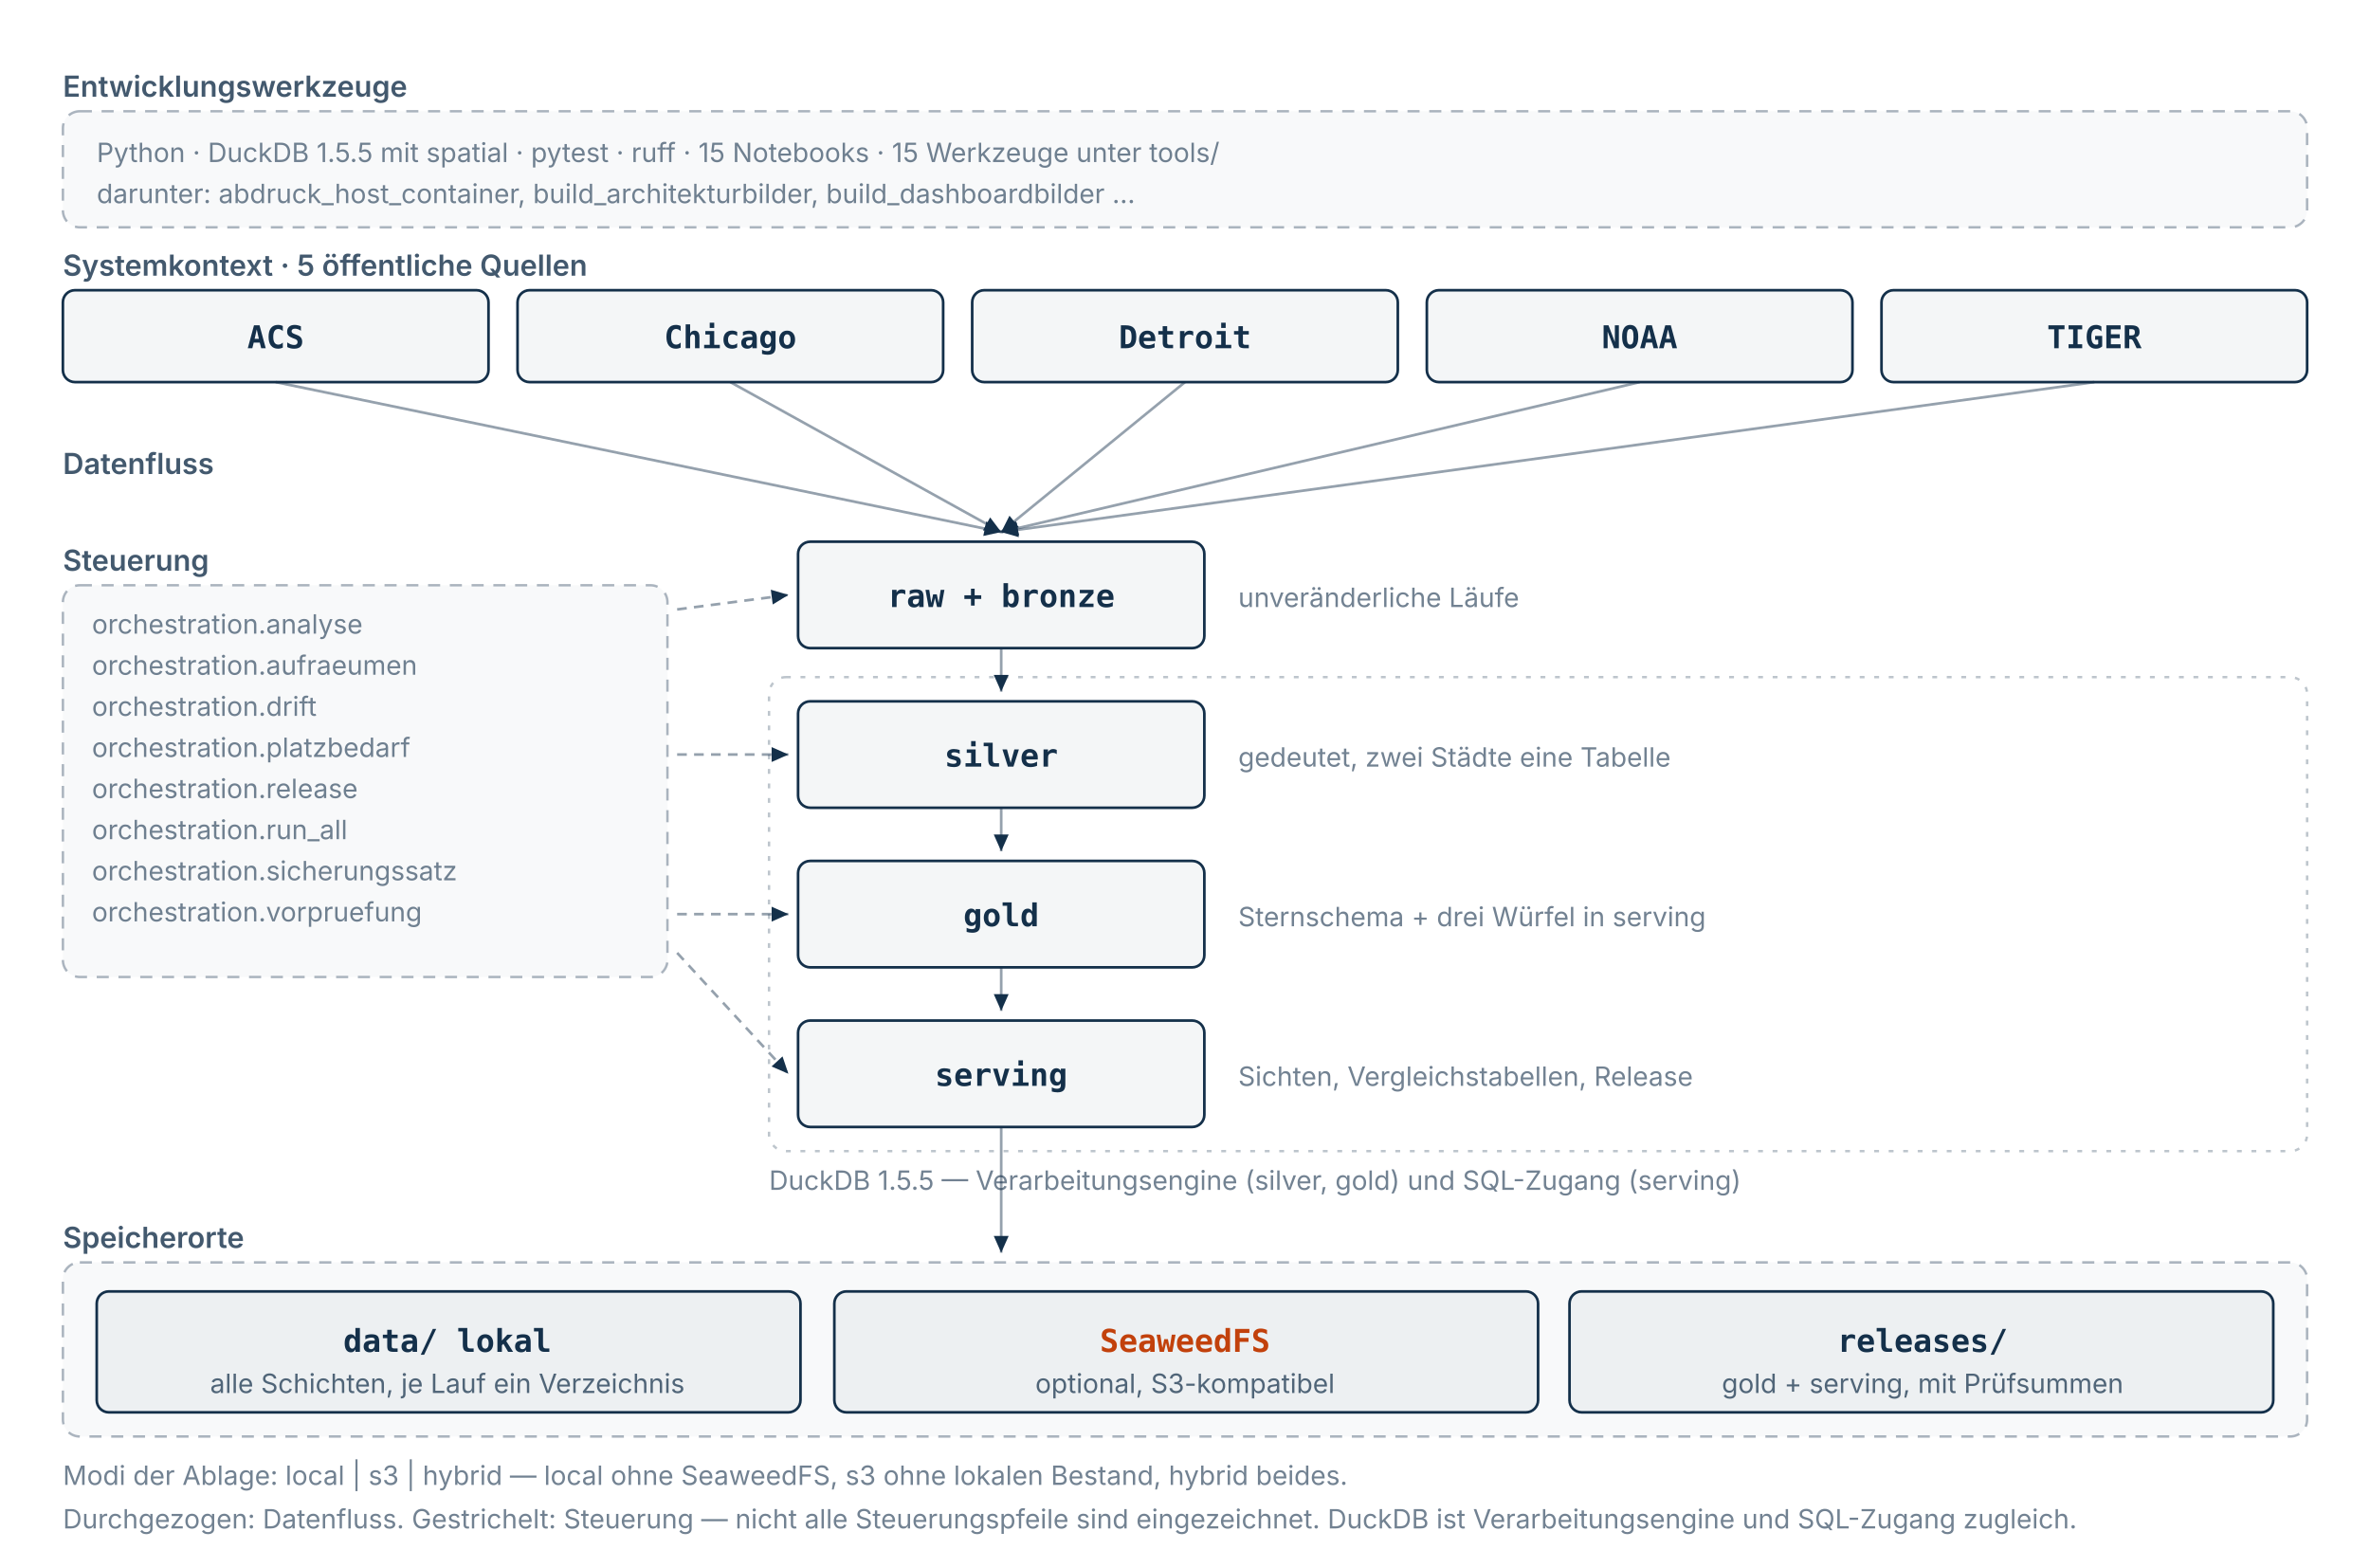
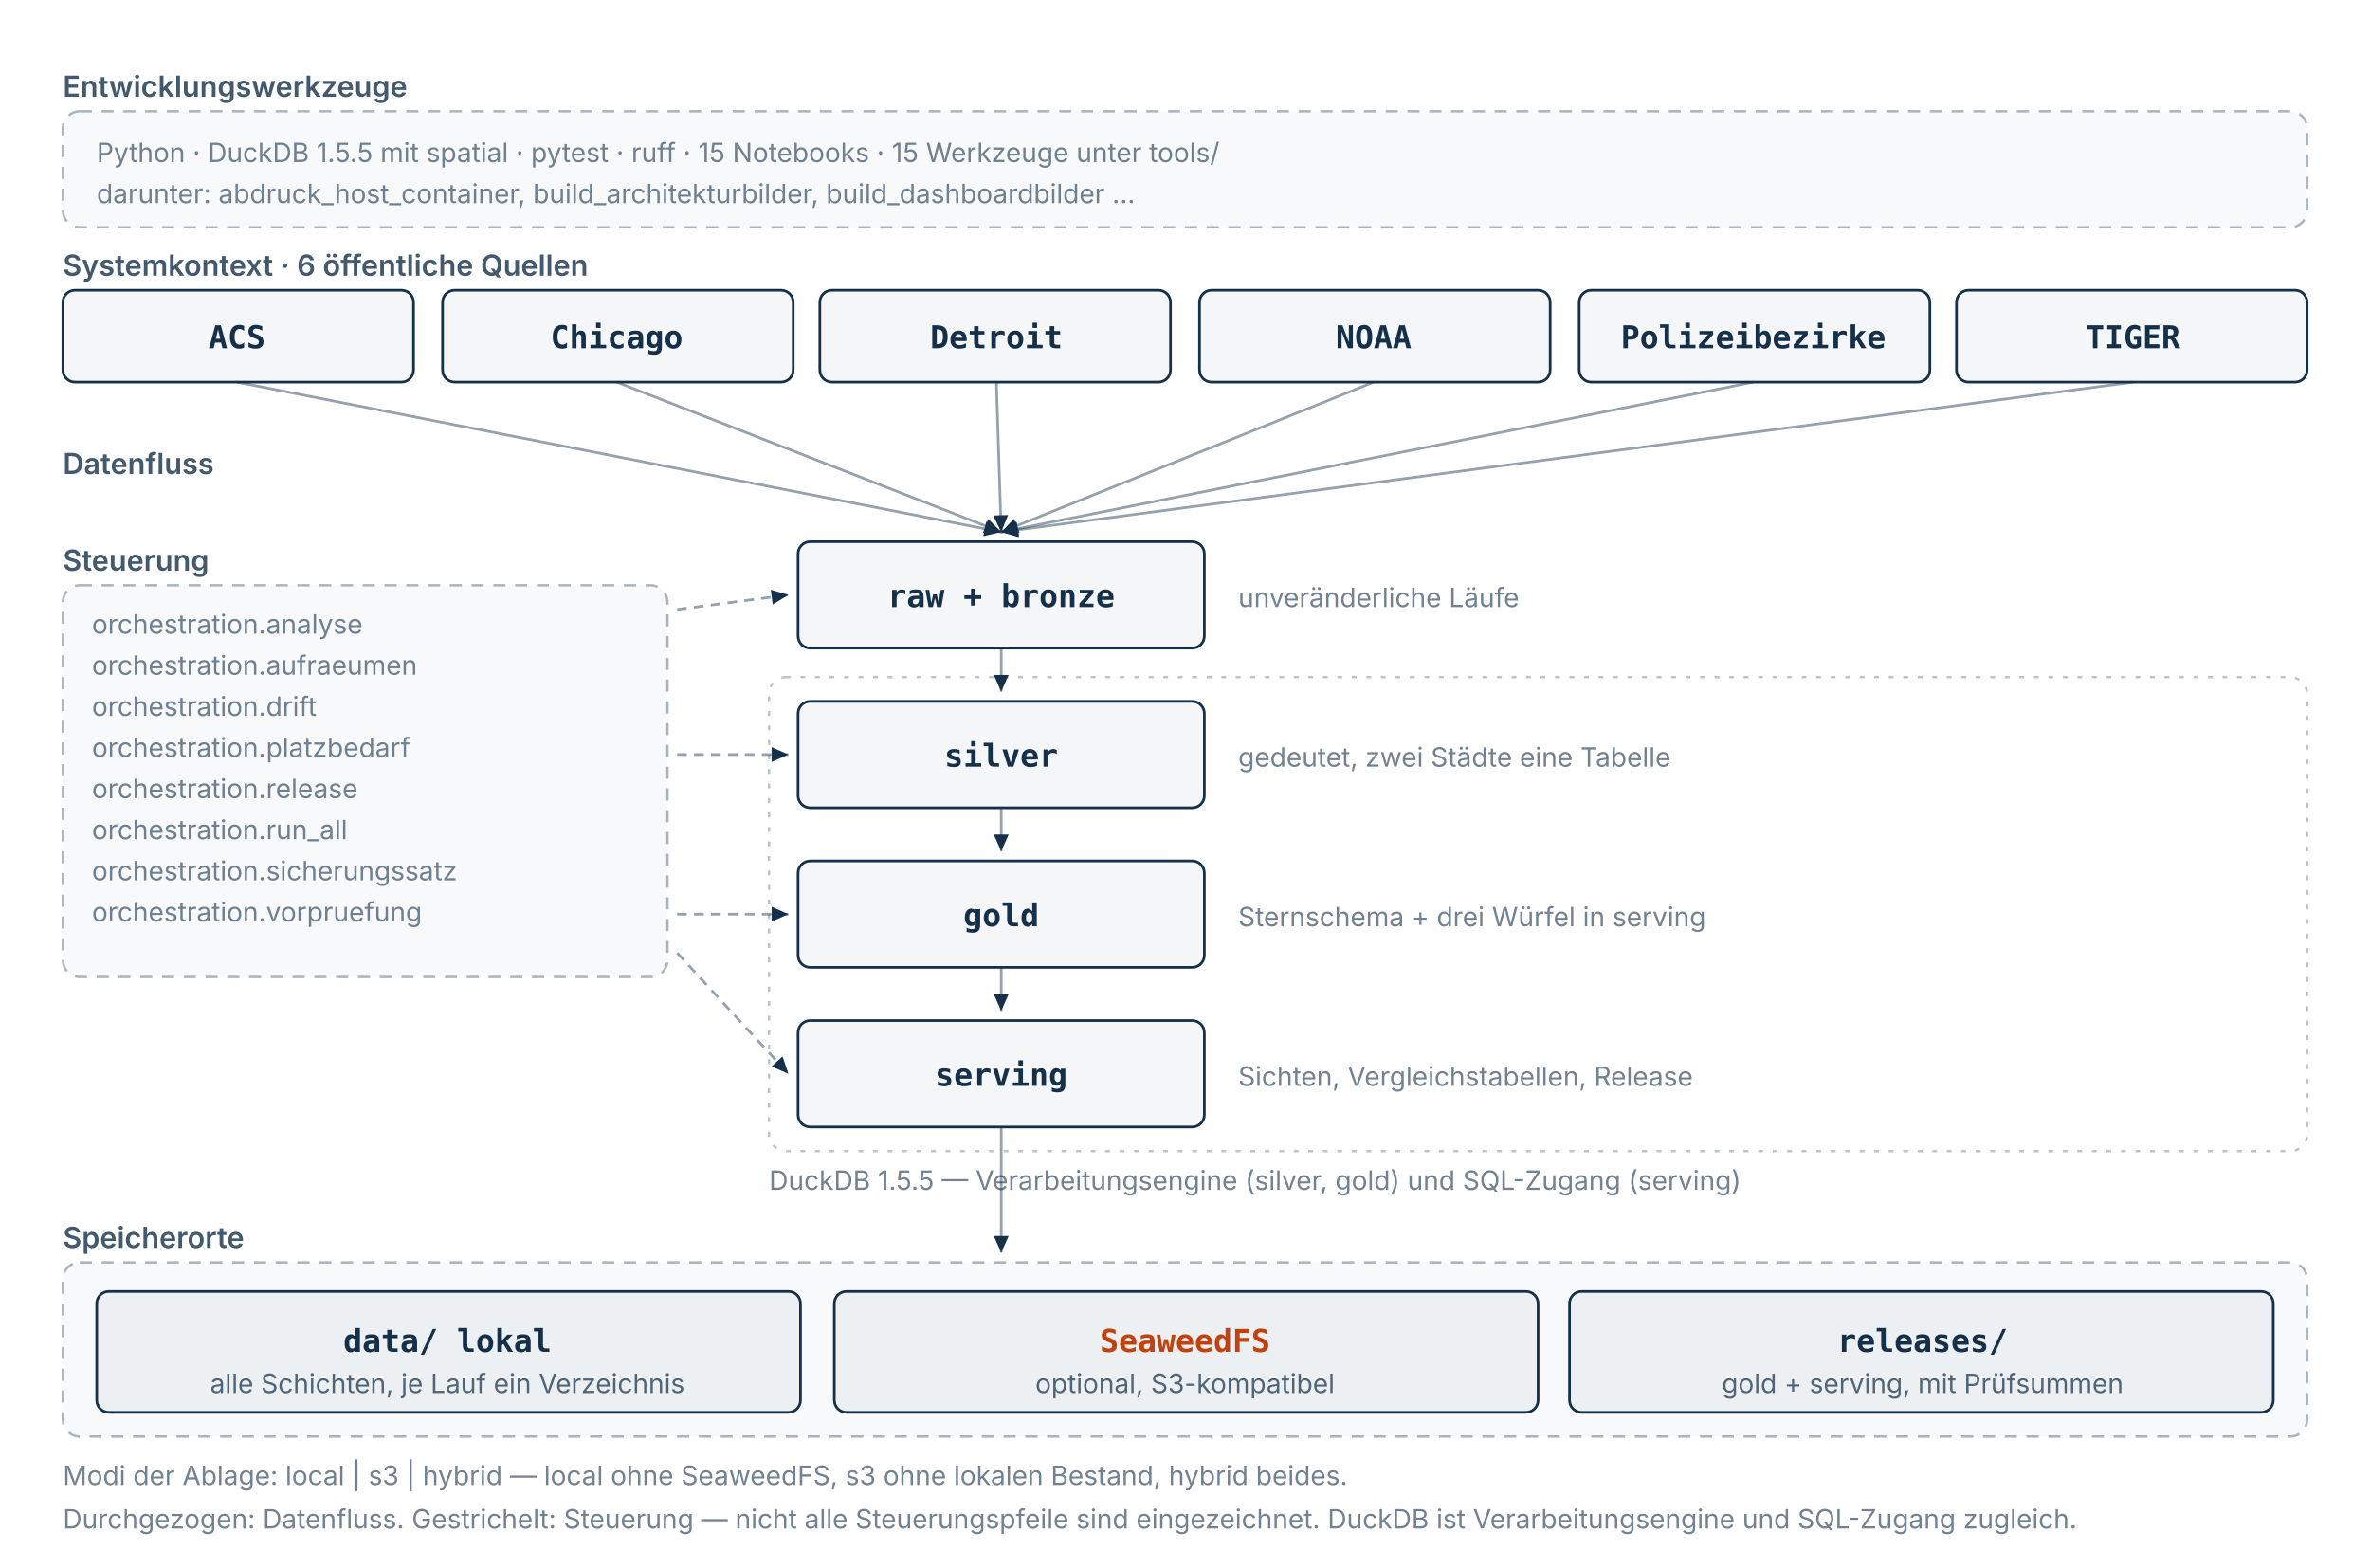
- <svg xmlns="http://www.w3.org/2000/svg" viewBox="0 0 980 648" role="img" width="100%" height="auto" aria-label="Komponenten und Beziehungen der Plattform: 5 öffentliche Quellen speisen 4 Schichten, gesteuert von 8 Modulen unter orchestration; abgelegt lokal unter data/, optional auf SeaweedFS, veröffentlicht als Release. Entwickelt mit Python, DuckDB 1.5.5, pytest und ruff.">
+ <svg xmlns="http://www.w3.org/2000/svg" viewBox="0 0 980 648" role="img" width="100%" height="auto" aria-label="Komponenten und Beziehungen der Plattform: 6 öffentliche Quellen speisen 4 Schichten, gesteuert von 8 Modulen unter orchestration; abgelegt lokal unter data/, optional auf SeaweedFS, veröffentlicht als Release. Entwickelt mit Python, DuckDB 1.5.5, pytest und ruff.">
  <style>
  svg { color: #14304a; }
  .signal { fill: #c2410c; }
  .signal-strich { stroke: #c2410c; }
  @media (prefers-color-scheme: dark) {
    svg { color: #dde5ee; }
    .signal { fill: #dda05c; }
    .signal-strich { stroke: #dda05c; }
  }
</style>
  <defs>
    <marker id="pfeil" viewBox="0 0 10 10" refX="9" refY="5" markerWidth="7" markerHeight="7" orient="auto-start-reverse">
      <path d="M 0 1 L 9 5 L 0 9 z" fill="currentColor" />
    </marker>
  </defs>
  <rect x="26" y="46" width="928" height="48" rx="7" fill="currentColor" fill-opacity="0.028" stroke="currentColor" stroke-opacity="0.35" stroke-width="1" stroke-dasharray="5 4" />
  <text x="26" y="40" font-family="ui-sans-serif,system-ui,-apple-system,sans-serif" font-size="12" font-weight="600" fill="currentColor" fill-opacity="0.8">Entwicklungswerkzeuge</text>
  <text x="40" y="67" font-family="ui-sans-serif,system-ui,-apple-system,sans-serif" font-size="11" font-weight="400" fill="currentColor" fill-opacity="0.6">Python · DuckDB 1.5.5 mit spatial · pytest · ruff · 15 Notebooks · 15 Werkzeuge unter tools/</text>
  <text x="40" y="84" font-family="ui-sans-serif,system-ui,-apple-system,sans-serif" font-size="11" font-weight="400" fill="currentColor" fill-opacity="0.6">darunter: abdruck_host_container, build_architekturbilder, build_dashboardbilder …</text>
-   <text x="26" y="114" font-family="ui-sans-serif,system-ui,-apple-system,sans-serif" font-size="12" font-weight="600" fill="currentColor" fill-opacity="0.8">Systemkontext · 5 öffentliche Quellen</text>
+   <text x="26" y="114" font-family="ui-sans-serif,system-ui,-apple-system,sans-serif" font-size="12" font-weight="600" fill="currentColor" fill-opacity="0.8">Systemkontext · 6 öffentliche Quellen</text>
  <g>
-     <rect x="26" y="120" width="176" height="38" rx="5" fill="currentColor" fill-opacity="0.045" stroke="currentColor" stroke-width="1.1" />
-     <text x="114" y="144" text-anchor="middle" font-family="ui-monospace,SFMono-Regular,Menlo,monospace" font-size="13" font-weight="600" fill="currentColor">ACS</text>
+     <rect x="26" y="120" width="145" height="38" rx="5" fill="currentColor" fill-opacity="0.045" stroke="currentColor" stroke-width="1.1" />
+     <text x="98" y="144" text-anchor="middle" font-family="ui-monospace,SFMono-Regular,Menlo,monospace" font-size="13" font-weight="600" fill="currentColor">ACS</text>
  </g>
-   <line x1="114" y1="158" x2="414" y2="220" stroke="currentColor" stroke-opacity="0.45" stroke-width="1.1" marker-end="url(#pfeil)" />
+   <line x1="98" y1="158" x2="414" y2="220" stroke="currentColor" stroke-opacity="0.45" stroke-width="1.1" marker-end="url(#pfeil)" />
  <g>
-     <rect x="214" y="120" width="176" height="38" rx="5" fill="currentColor" fill-opacity="0.045" stroke="currentColor" stroke-width="1.1" />
-     <text x="302" y="144" text-anchor="middle" font-family="ui-monospace,SFMono-Regular,Menlo,monospace" font-size="13" font-weight="600" fill="currentColor">Chicago</text>
+     <rect x="183" y="120" width="145" height="38" rx="5" fill="currentColor" fill-opacity="0.045" stroke="currentColor" stroke-width="1.1" />
+     <text x="255" y="144" text-anchor="middle" font-family="ui-monospace,SFMono-Regular,Menlo,monospace" font-size="13" font-weight="600" fill="currentColor">Chicago</text>
  </g>
-   <line x1="302" y1="158" x2="414" y2="220" stroke="currentColor" stroke-opacity="0.45" stroke-width="1.1" marker-end="url(#pfeil)" />
+   <line x1="255" y1="158" x2="414" y2="220" stroke="currentColor" stroke-opacity="0.45" stroke-width="1.1" marker-end="url(#pfeil)" />
  <g>
-     <rect x="402" y="120" width="176" height="38" rx="5" fill="currentColor" fill-opacity="0.045" stroke="currentColor" stroke-width="1.1" />
-     <text x="490" y="144" text-anchor="middle" font-family="ui-monospace,SFMono-Regular,Menlo,monospace" font-size="13" font-weight="600" fill="currentColor">Detroit</text>
+     <rect x="339" y="120" width="145" height="38" rx="5" fill="currentColor" fill-opacity="0.045" stroke="currentColor" stroke-width="1.1" />
+     <text x="412" y="144" text-anchor="middle" font-family="ui-monospace,SFMono-Regular,Menlo,monospace" font-size="13" font-weight="600" fill="currentColor">Detroit</text>
  </g>
-   <line x1="490" y1="158" x2="414" y2="220" stroke="currentColor" stroke-opacity="0.45" stroke-width="1.1" marker-end="url(#pfeil)" />
+   <line x1="412" y1="158" x2="414" y2="220" stroke="currentColor" stroke-opacity="0.45" stroke-width="1.1" marker-end="url(#pfeil)" />
  <g>
-     <rect x="590" y="120" width="176" height="38" rx="5" fill="currentColor" fill-opacity="0.045" stroke="currentColor" stroke-width="1.1" />
-     <text x="678" y="144" text-anchor="middle" font-family="ui-monospace,SFMono-Regular,Menlo,monospace" font-size="13" font-weight="600" fill="currentColor">NOAA</text>
+     <rect x="496" y="120" width="145" height="38" rx="5" fill="currentColor" fill-opacity="0.045" stroke="currentColor" stroke-width="1.1" />
+     <text x="568" y="144" text-anchor="middle" font-family="ui-monospace,SFMono-Regular,Menlo,monospace" font-size="13" font-weight="600" fill="currentColor">NOAA</text>
  </g>
-   <line x1="678" y1="158" x2="414" y2="220" stroke="currentColor" stroke-opacity="0.45" stroke-width="1.1" marker-end="url(#pfeil)" />
+   <line x1="568" y1="158" x2="414" y2="220" stroke="currentColor" stroke-opacity="0.45" stroke-width="1.1" marker-end="url(#pfeil)" />
  <g>
-     <rect x="778" y="120" width="176" height="38" rx="5" fill="currentColor" fill-opacity="0.045" stroke="currentColor" stroke-width="1.1" />
-     <text x="866" y="144" text-anchor="middle" font-family="ui-monospace,SFMono-Regular,Menlo,monospace" font-size="13" font-weight="600" fill="currentColor">TIGER</text>
+     <rect x="653" y="120" width="145" height="38" rx="5" fill="currentColor" fill-opacity="0.045" stroke="currentColor" stroke-width="1.1" />
+     <text x="725" y="144" text-anchor="middle" font-family="ui-monospace,SFMono-Regular,Menlo,monospace" font-size="13" font-weight="600" fill="currentColor">Polizeibezirke</text>
  </g>
-   <line x1="866" y1="158" x2="414" y2="220" stroke="currentColor" stroke-opacity="0.45" stroke-width="1.1" marker-end="url(#pfeil)" />
+   <line x1="725" y1="158" x2="414" y2="220" stroke="currentColor" stroke-opacity="0.45" stroke-width="1.1" marker-end="url(#pfeil)" />
+   <g>
+     <rect x="809" y="120" width="145" height="38" rx="5" fill="currentColor" fill-opacity="0.045" stroke="currentColor" stroke-width="1.1" />
+     <text x="882" y="144" text-anchor="middle" font-family="ui-monospace,SFMono-Regular,Menlo,monospace" font-size="13" font-weight="600" fill="currentColor">TIGER</text>
+   </g>
+   <line x1="882" y1="158" x2="414" y2="220" stroke="currentColor" stroke-opacity="0.45" stroke-width="1.1" marker-end="url(#pfeil)" />
  <text x="26" y="196" font-family="ui-sans-serif,system-ui,-apple-system,sans-serif" font-size="12" font-weight="600" fill="currentColor" fill-opacity="0.8">Datenfluss</text>
  <g>
    <rect x="330" y="224" width="168" height="44" rx="5" fill="currentColor" fill-opacity="0.045" stroke="currentColor" stroke-width="1.1" />
    <text x="414" y="251" text-anchor="middle" font-family="ui-monospace,SFMono-Regular,Menlo,monospace" font-size="13" font-weight="600" fill="currentColor">raw + bronze</text>
  </g>
  <text x="512" y="251" font-family="ui-sans-serif,system-ui,-apple-system,sans-serif" font-size="11" font-weight="400" fill="currentColor" fill-opacity="0.6">unveränderliche Läufe</text>
  <g>
    <rect x="330" y="290" width="168" height="44" rx="5" fill="currentColor" fill-opacity="0.045" stroke="currentColor" stroke-width="1.1" />
    <text x="414" y="317" text-anchor="middle" font-family="ui-monospace,SFMono-Regular,Menlo,monospace" font-size="13" font-weight="600" fill="currentColor">silver</text>
  </g>
  <text x="512" y="317" font-family="ui-sans-serif,system-ui,-apple-system,sans-serif" font-size="11" font-weight="400" fill="currentColor" fill-opacity="0.6">gedeutet, zwei Städte eine Tabelle</text>
  <line x1="414" y1="268" x2="414" y2="286" stroke="currentColor" stroke-opacity="0.45" stroke-width="1.1" marker-end="url(#pfeil)" />
  <g>
    <rect x="330" y="356" width="168" height="44" rx="5" fill="currentColor" fill-opacity="0.045" stroke="currentColor" stroke-width="1.1" />
    <text x="414" y="383" text-anchor="middle" font-family="ui-monospace,SFMono-Regular,Menlo,monospace" font-size="13" font-weight="600" fill="currentColor">gold</text>
  </g>
  <text x="512" y="383" font-family="ui-sans-serif,system-ui,-apple-system,sans-serif" font-size="11" font-weight="400" fill="currentColor" fill-opacity="0.6">Sternschema + drei Würfel in serving</text>
  <line x1="414" y1="334" x2="414" y2="352" stroke="currentColor" stroke-opacity="0.45" stroke-width="1.1" marker-end="url(#pfeil)" />
  <g>
    <rect x="330" y="422" width="168" height="44" rx="5" fill="currentColor" fill-opacity="0.045" stroke="currentColor" stroke-width="1.1" />
    <text x="414" y="449" text-anchor="middle" font-family="ui-monospace,SFMono-Regular,Menlo,monospace" font-size="13" font-weight="600" fill="currentColor">serving</text>
  </g>
  <text x="512" y="449" font-family="ui-sans-serif,system-ui,-apple-system,sans-serif" font-size="11" font-weight="400" fill="currentColor" fill-opacity="0.6">Sichten, Vergleichstabellen, Release</text>
  <line x1="414" y1="400" x2="414" y2="418" stroke="currentColor" stroke-opacity="0.45" stroke-width="1.1" marker-end="url(#pfeil)" />
  <rect x="318" y="280" width="636" height="196" rx="7" fill="none" stroke="currentColor" stroke-opacity="0.28" stroke-width="1" stroke-dasharray="2 4" />
  <text x="318" y="492" font-family="ui-sans-serif,system-ui,-apple-system,sans-serif" font-size="11" font-weight="400" fill="currentColor" fill-opacity="0.6">DuckDB 1.5.5 — Verarbeitungsengine (silver, gold) und SQL-Zugang (serving)</text>
  <rect x="26" y="242" width="250" height="162" rx="7" fill="currentColor" fill-opacity="0.028" stroke="currentColor" stroke-opacity="0.35" stroke-width="1" stroke-dasharray="5 4" />
  <text x="26" y="236" font-family="ui-sans-serif,system-ui,-apple-system,sans-serif" font-size="12" font-weight="600" fill="currentColor" fill-opacity="0.8">Steuerung</text>
  <text x="38" y="262" font-family="ui-sans-serif,system-ui,-apple-system,sans-serif" font-size="11" font-weight="400" fill="currentColor" fill-opacity="0.6">orchestration.analyse</text>
  <text x="38" y="279" font-family="ui-sans-serif,system-ui,-apple-system,sans-serif" font-size="11" font-weight="400" fill="currentColor" fill-opacity="0.6">orchestration.aufraeumen</text>
  <text x="38" y="296" font-family="ui-sans-serif,system-ui,-apple-system,sans-serif" font-size="11" font-weight="400" fill="currentColor" fill-opacity="0.6">orchestration.drift</text>
  <text x="38" y="313" font-family="ui-sans-serif,system-ui,-apple-system,sans-serif" font-size="11" font-weight="400" fill="currentColor" fill-opacity="0.6">orchestration.platzbedarf</text>
  <text x="38" y="330" font-family="ui-sans-serif,system-ui,-apple-system,sans-serif" font-size="11" font-weight="400" fill="currentColor" fill-opacity="0.6">orchestration.release</text>
  <text x="38" y="347" font-family="ui-sans-serif,system-ui,-apple-system,sans-serif" font-size="11" font-weight="400" fill="currentColor" fill-opacity="0.6">orchestration.run_all</text>
  <text x="38" y="364" font-family="ui-sans-serif,system-ui,-apple-system,sans-serif" font-size="11" font-weight="400" fill="currentColor" fill-opacity="0.6">orchestration.sicherungssatz</text>
  <text x="38" y="381" font-family="ui-sans-serif,system-ui,-apple-system,sans-serif" font-size="11" font-weight="400" fill="currentColor" fill-opacity="0.6">orchestration.vorpruefung</text>
  <line x1="280" y1="252" x2="326" y2="246" stroke="currentColor" stroke-opacity="0.45" stroke-width="1.1" stroke-dasharray="4 3" marker-end="url(#pfeil)" />
  <line x1="280" y1="312" x2="326" y2="312" stroke="currentColor" stroke-opacity="0.45" stroke-width="1.1" stroke-dasharray="4 3" marker-end="url(#pfeil)" />
  <line x1="280" y1="378" x2="326" y2="378" stroke="currentColor" stroke-opacity="0.45" stroke-width="1.1" stroke-dasharray="4 3" marker-end="url(#pfeil)" />
  <line x1="280" y1="394" x2="326" y2="444" stroke="currentColor" stroke-opacity="0.45" stroke-width="1.1" stroke-dasharray="4 3" marker-end="url(#pfeil)" />
  <rect x="26" y="522" width="928" height="72" rx="7" fill="currentColor" fill-opacity="0.028" stroke="currentColor" stroke-opacity="0.35" stroke-width="1" stroke-dasharray="5 4" />
  <text x="26" y="516" font-family="ui-sans-serif,system-ui,-apple-system,sans-serif" font-size="12" font-weight="600" fill="currentColor" fill-opacity="0.8">Speicherorte</text>
  <g>
    <rect x="40" y="534" width="291" height="50" rx="5" fill="currentColor" fill-opacity="0.045" stroke="currentColor" stroke-width="1.1" />
    <text x="185" y="559" text-anchor="middle" font-family="ui-monospace,SFMono-Regular,Menlo,monospace" font-size="13" font-weight="600" fill="currentColor">data/ lokal</text>
    <text x="185" y="576" text-anchor="middle" font-family="ui-sans-serif,system-ui,-apple-system,sans-serif" font-size="11" fill="currentColor" fill-opacity="0.72">alle Schichten, je Lauf ein Verzeichnis</text>
  </g>
  <g>
    <rect x="345" y="534" width="291" height="50" rx="5" fill="currentColor" fill-opacity="0.045" stroke="currentColor" stroke-width="1.1" />
    <text x="490" y="559" text-anchor="middle" font-family="ui-monospace,SFMono-Regular,Menlo,monospace" font-size="13" font-weight="600" class="signal" fill="currentColor">SeaweedFS</text>
    <text x="490" y="576" text-anchor="middle" font-family="ui-sans-serif,system-ui,-apple-system,sans-serif" font-size="11" fill="currentColor" fill-opacity="0.72">optional, S3-kompatibel</text>
  </g>
  <g>
    <rect x="649" y="534" width="291" height="50" rx="5" fill="currentColor" fill-opacity="0.045" stroke="currentColor" stroke-width="1.1" />
    <text x="795" y="559" text-anchor="middle" font-family="ui-monospace,SFMono-Regular,Menlo,monospace" font-size="13" font-weight="600" fill="currentColor">releases/</text>
    <text x="795" y="576" text-anchor="middle" font-family="ui-sans-serif,system-ui,-apple-system,sans-serif" font-size="11" fill="currentColor" fill-opacity="0.72">gold + serving, mit Prüfsummen</text>
  </g>
  <line x1="414" y1="466" x2="414" y2="518" stroke="currentColor" stroke-opacity="0.45" stroke-width="1.1" marker-end="url(#pfeil)" />
  <text x="26" y="614" font-family="ui-sans-serif,system-ui,-apple-system,sans-serif" font-size="11" font-weight="400" fill="currentColor" fill-opacity="0.6">Modi der Ablage: local | s3 | hybrid — local ohne SeaweedFS, s3 ohne lokalen Bestand, hybrid beides.</text>
  <text x="26" y="632" font-family="ui-sans-serif,system-ui,-apple-system,sans-serif" font-size="11" font-weight="400" fill="currentColor" fill-opacity="0.6">Durchgezogen: Datenfluss. Gestrichelt: Steuerung — nicht alle Steuerungspfeile sind eingezeichnet. DuckDB ist Verarbeitungsengine und SQL-Zugang zugleich.</text>
</svg>
